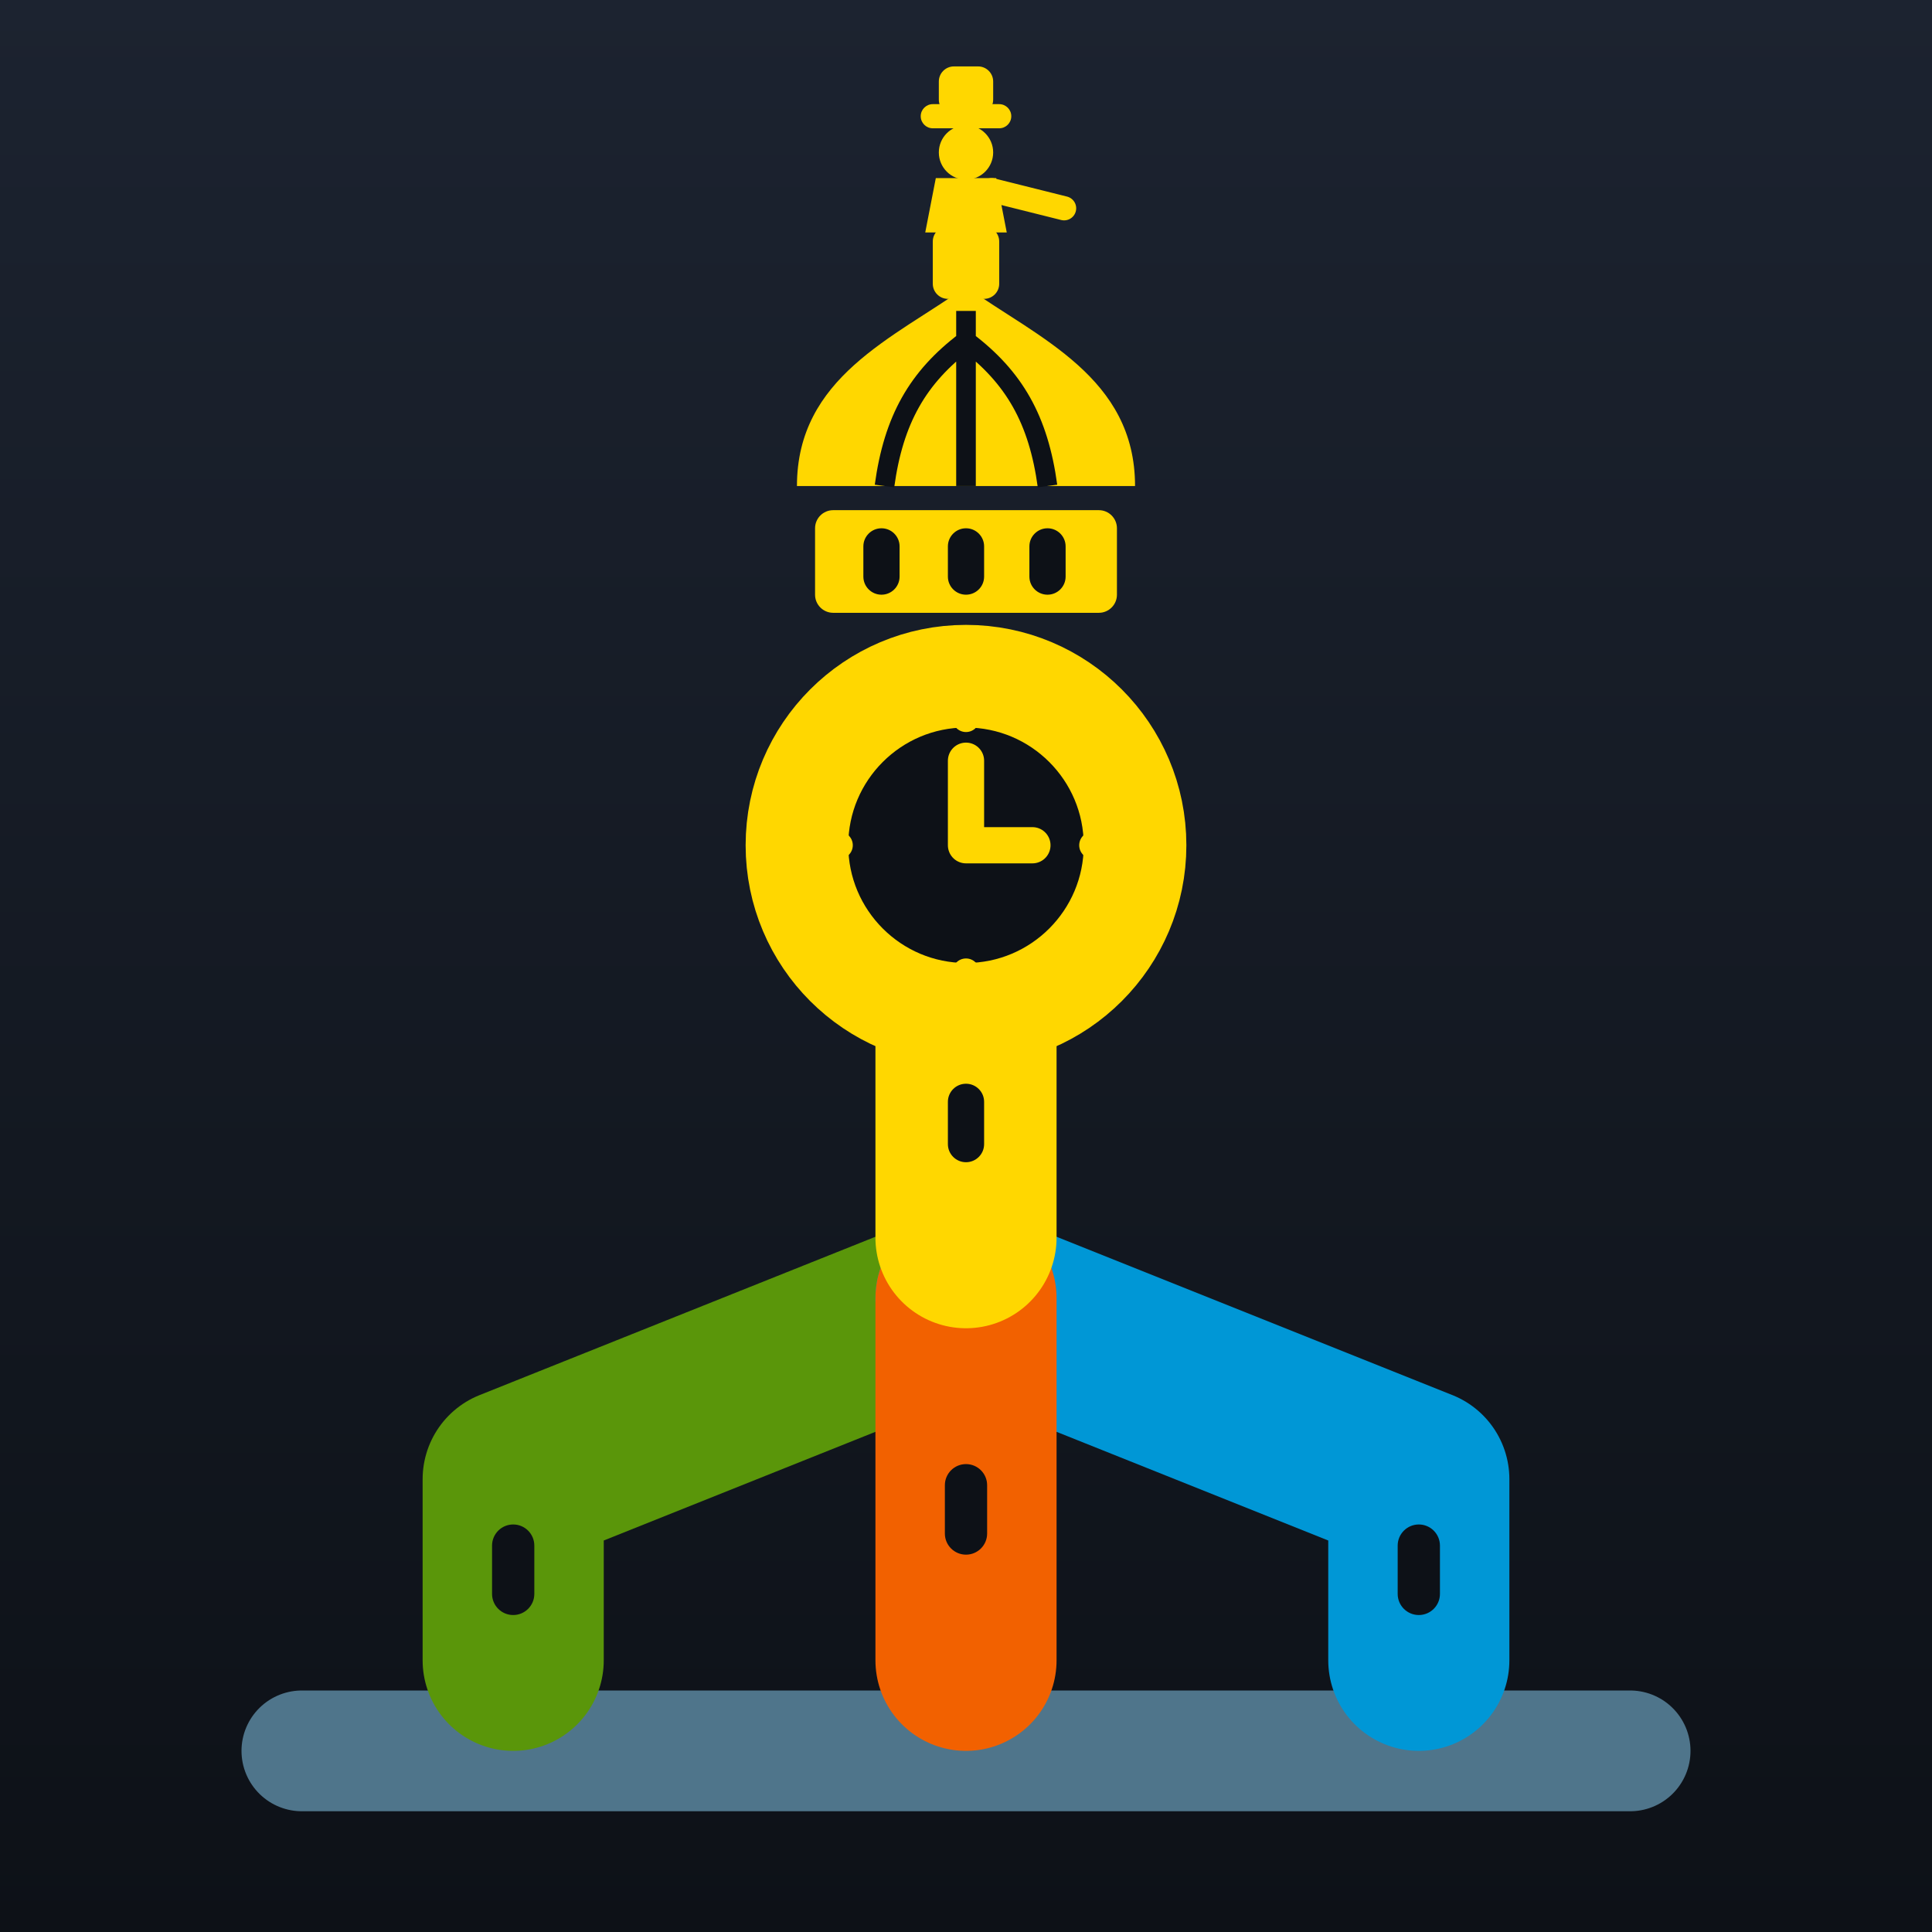
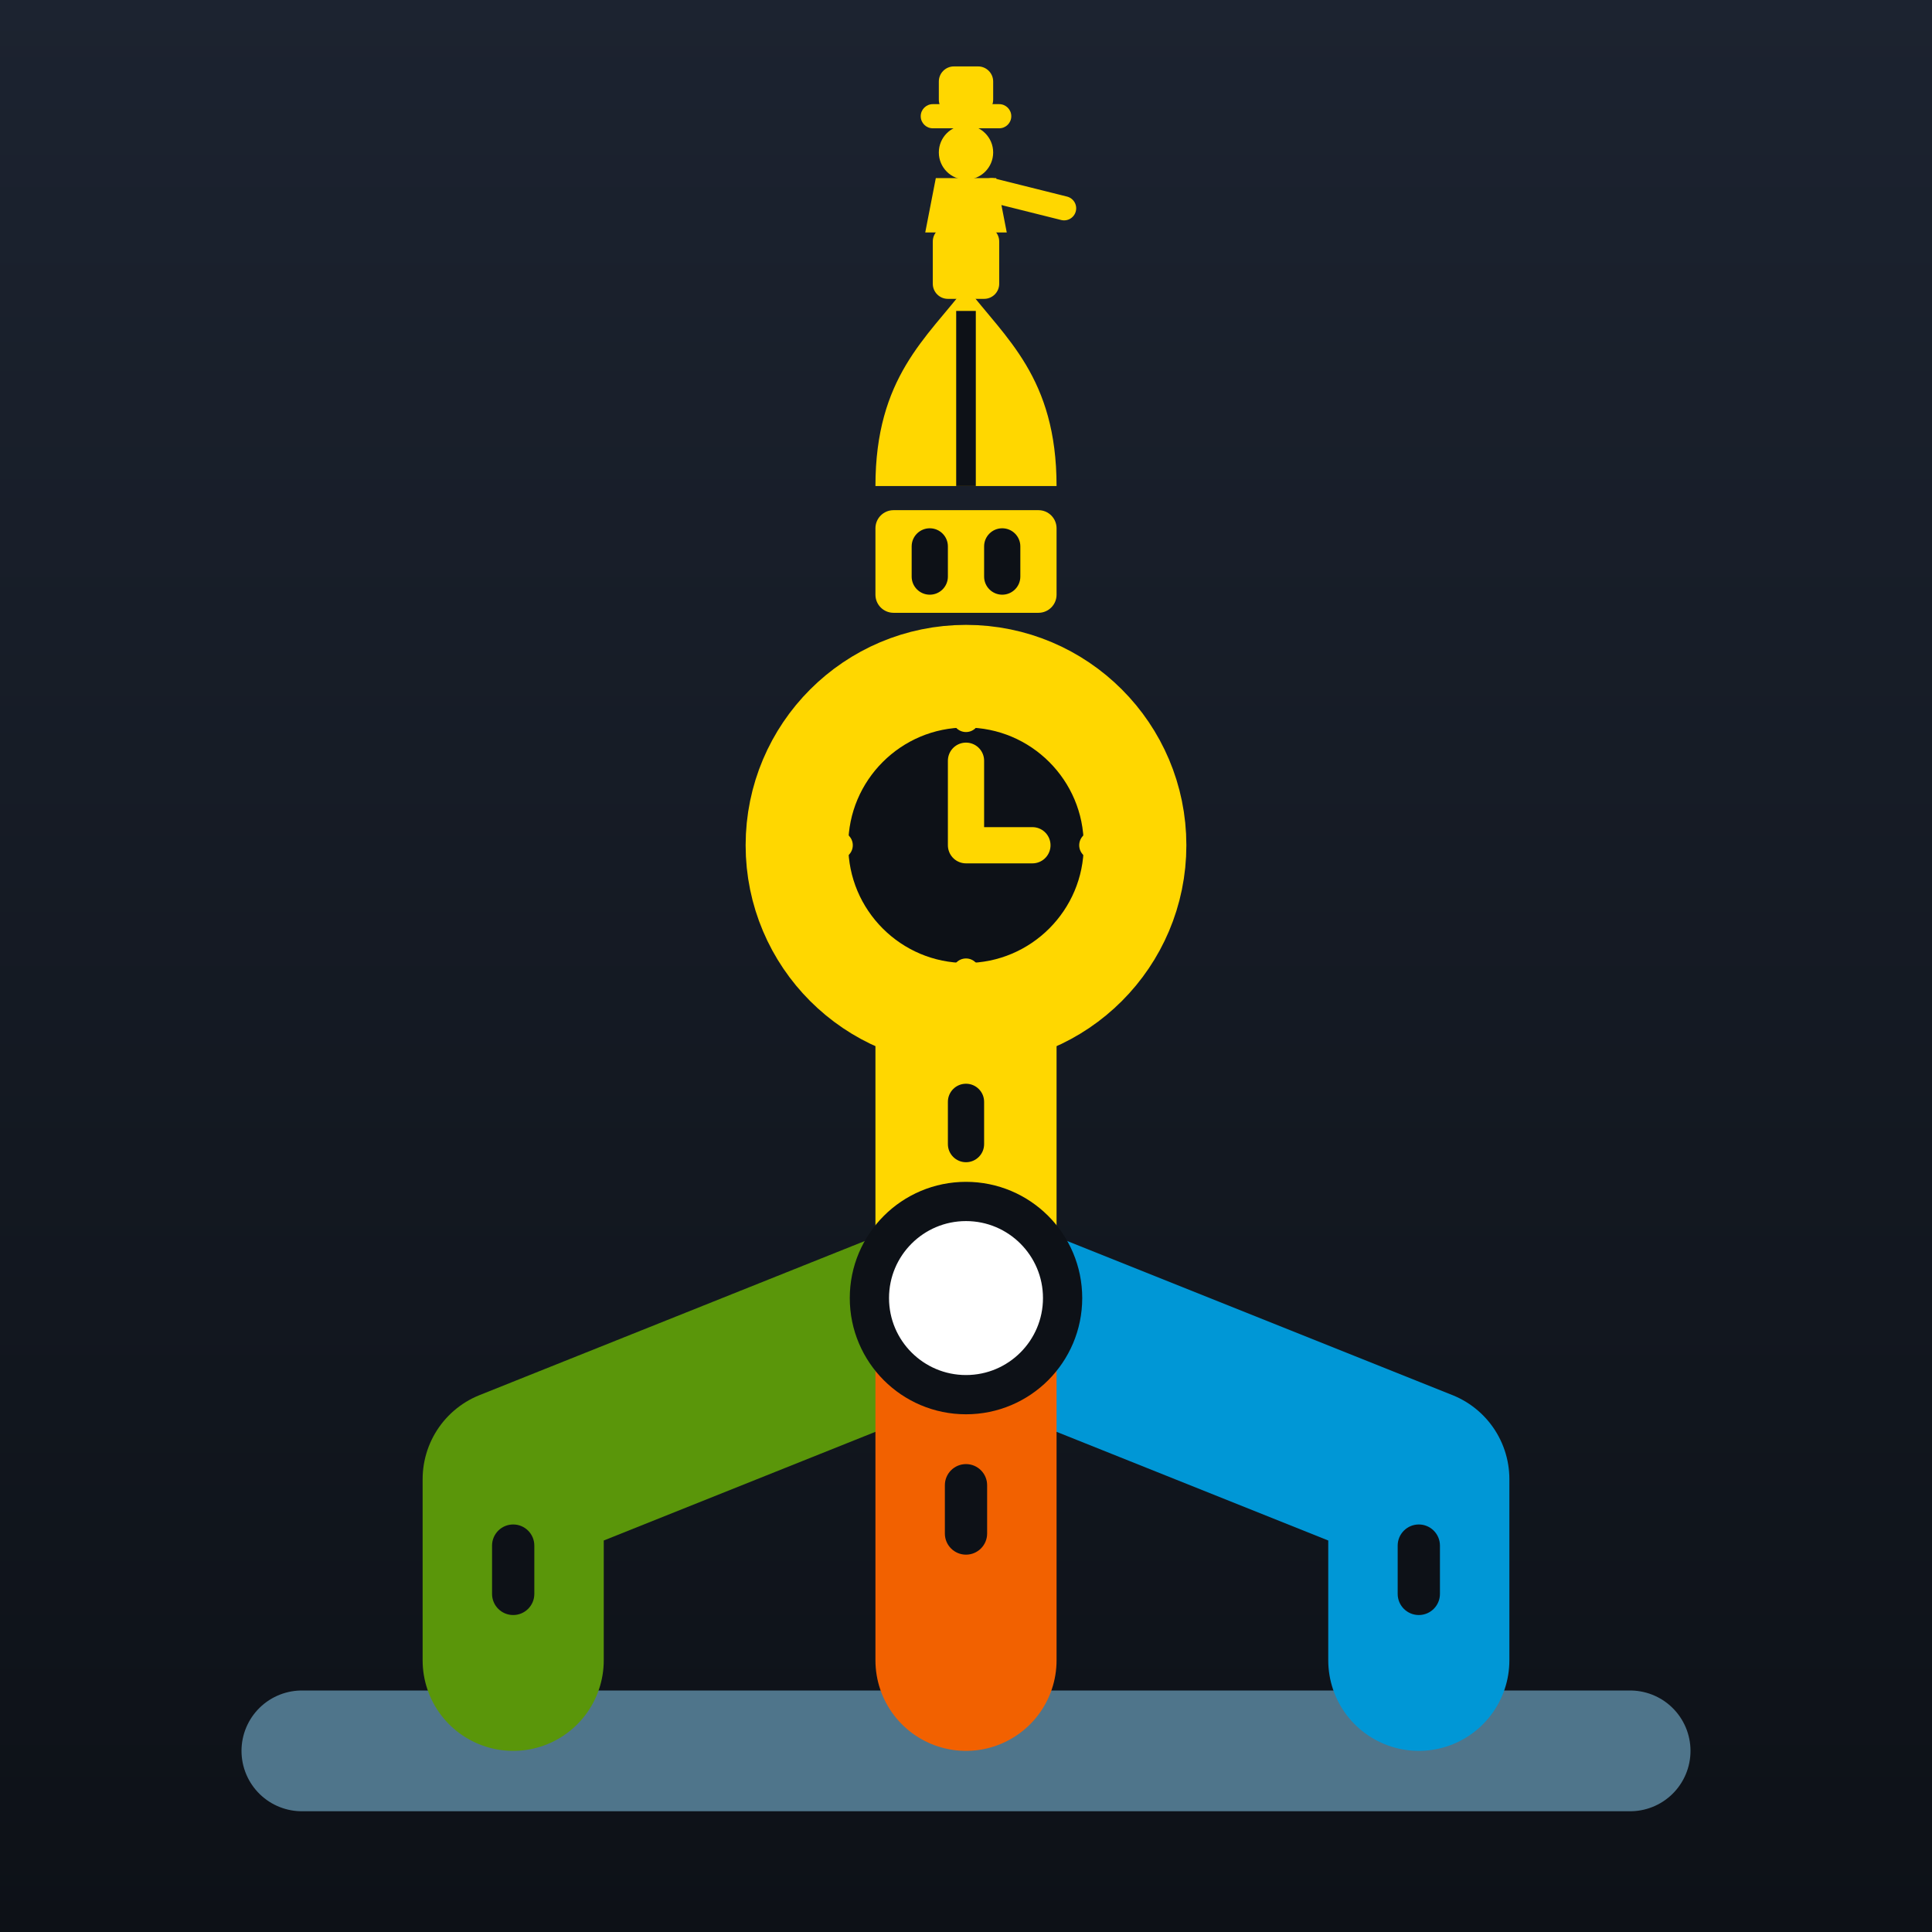
<svg xmlns="http://www.w3.org/2000/svg" viewBox="0 0 64 64" width="180" height="180">
  <defs>
    <linearGradient id="bg" x1="0" y1="0" x2="0" y2="1">
      <stop offset="0" stop-color="#1c2330" />
      <stop offset="1" stop-color="#0d1117" />
    </linearGradient>
  </defs>
  <rect width="64" height="64" fill="url(#bg)" />
  <path d="M10 58h44" stroke="#4F758B" stroke-width="4" stroke-linecap="round" />
  <g stroke-width="6" stroke-linecap="round" stroke-linejoin="round" fill="none">
    <path d="M17 55v-6l15-6" stroke="#5A960A" />
    <path d="M47 55v-6l-15-6" stroke="#0097D6" />
    <path d="M32 55V43" stroke="#F26100" />
  </g>
  <g fill="#0d1117">
    <rect x="16.3" y="50.5" width="1.4" height="3" rx=".7" />
    <rect x="31.3" y="48.5" width="1.4" height="3" rx=".7" />
    <rect x="46.3" y="50.5" width="1.4" height="3" rx=".7" />
  </g>
  <path d="M32 41V34.3" stroke="#FFD700" stroke-width="6" stroke-linecap="round" />
  <rect x="31.4" y="35.9" width="1.2" height="2.6" rx=".6" fill="#0d1117" />
+   <circle cx="32" cy="43" r="3.2" fill="#fff" stroke="#0d1117" stroke-width="1.3" />
  <circle cx="32" cy="28" r="5.6" fill="#0d1117" stroke="#FFD700" stroke-width="3.4" />
  <g stroke="#FFD700" stroke-linecap="round">
    <path d="M32 22.9v.9M37.1 28h-.9M32 33.1v-.9M26.9 28h.9" stroke-width=".9" />
    <path d="M32 28v-2.8M32 28h2.2" stroke-width="1.2" />
  </g>
-   <rect x="27" y="16.9" width="10" height="3.4" rx=".6" fill="#FFD700" />
+   <rect x="29" y="16.9" width="6" height="3.4" rx=".6" fill="#FFD700" />
  <g fill="#0d1117">
-     <rect x="28.6" y="17.5" width="1.2" height="2.2" rx=".6" />
-     <rect x="31.4" y="17.5" width="1.2" height="2.2" rx=".6" />
-     <rect x="34.1" y="17.5" width="1.2" height="2.2" rx=".6" />
+     <rect x="30.2" y="17.5" width="1.2" height="2.2" rx=".6" />
+     <rect x="32.6" y="17.5" width="1.2" height="2.2" rx=".6" />
  </g>
-   <path d="M26.4 16.1C26.4 12.5 29.6 11.2 32 9.5 34.4 11.2 37.6 12.5 37.6 16.1Z" fill="#FFD700" />
-   <path d="M32 10.3V16.1M29.3 16.1c.3-2.2 1.1-3.6 2.69-4.8M34.7 16.1c-.3-2.2-1.1-3.6-2.69-4.8" stroke="#0d1117" stroke-width=".65" fill="none" />
+   <path d="M29 16.1C29 12.5 30.7 11.2 32 9.5 33.3 11.2 35 12.5 35 16.1Z" fill="#FFD700" />
+   <path d="M32 10.3V16.1" stroke="#0d1117" stroke-width=".65" fill="none" />
  <rect x="30.9" y="7.5" width="2.2" height="2.4" rx=".5" fill="#FFD700" />
  <g fill="#FFD700">
    <rect x="30.5" y="3.45" width="3" height=".8" rx=".4" />
    <rect x="31.1" y="2.2" width="1.8" height="1.6" rx=".5" />
    <circle cx="32" cy="5.05" r=".9" />
    <path d="M31 5.9h2l.35 1.8h-2.7z" />
  </g>
  <path d="M32.85 6.3l2.4.6" stroke="#FFD700" stroke-width=".8" stroke-linecap="round" />
</svg>
